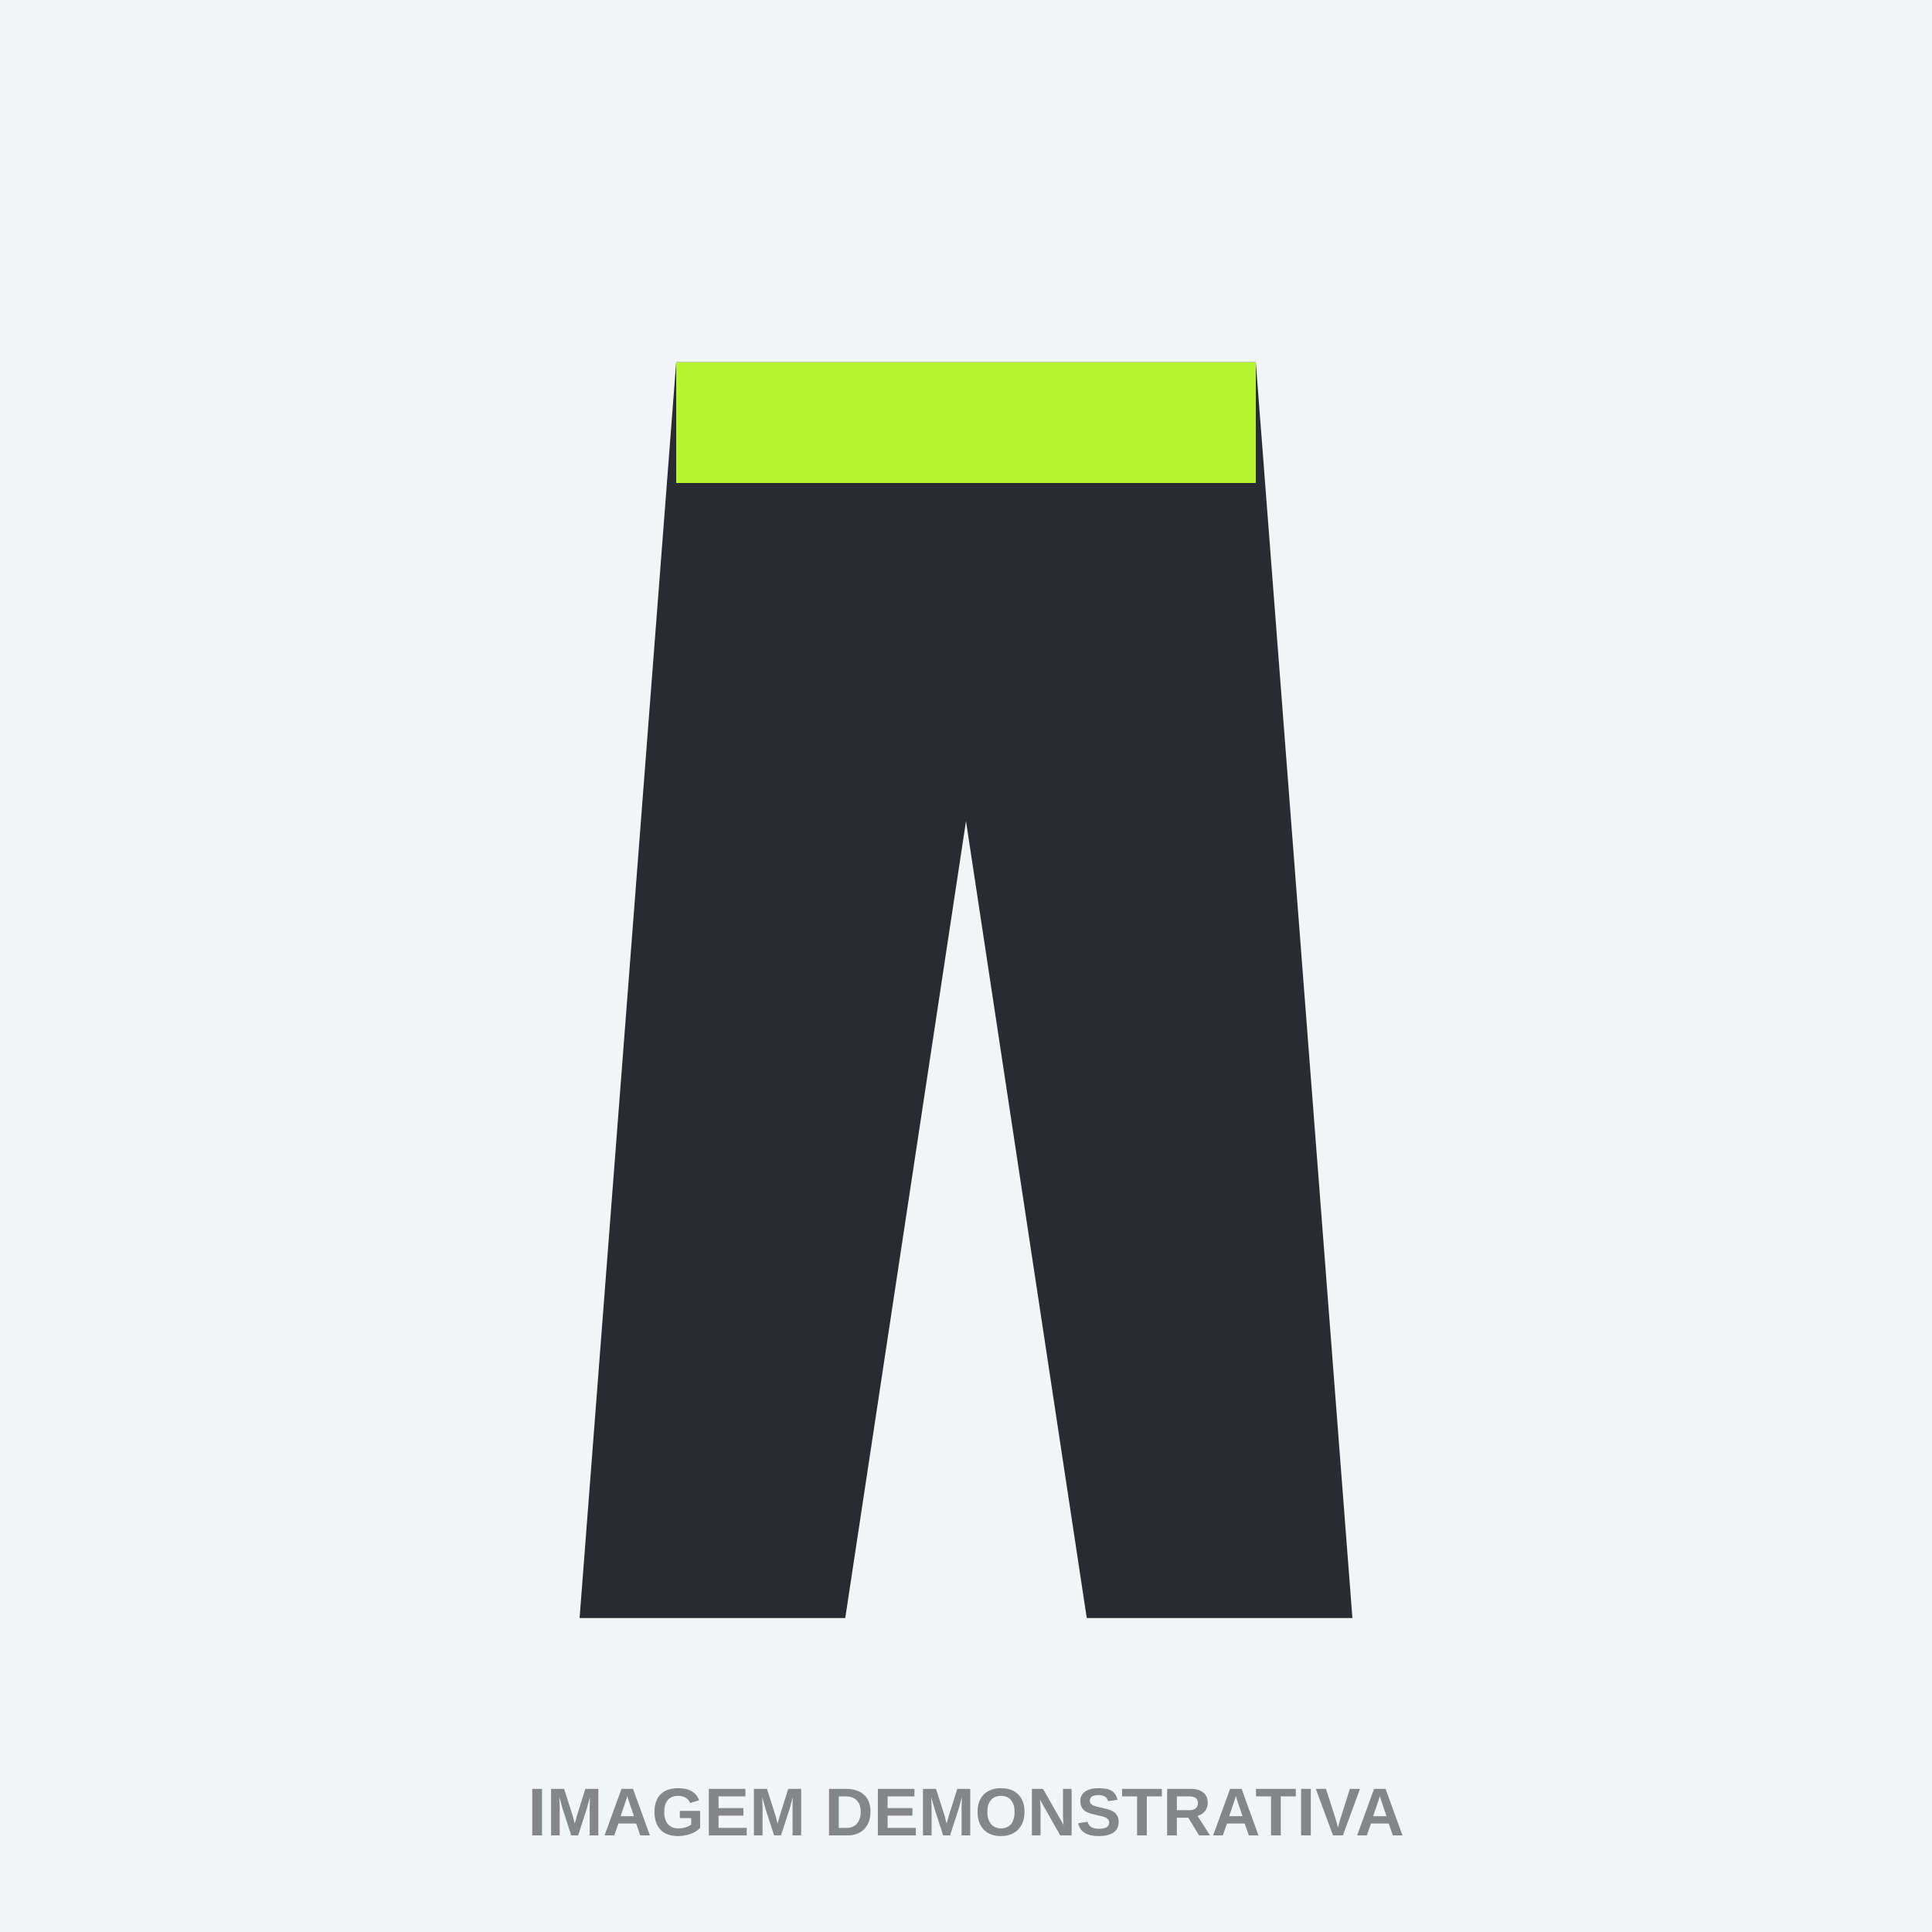
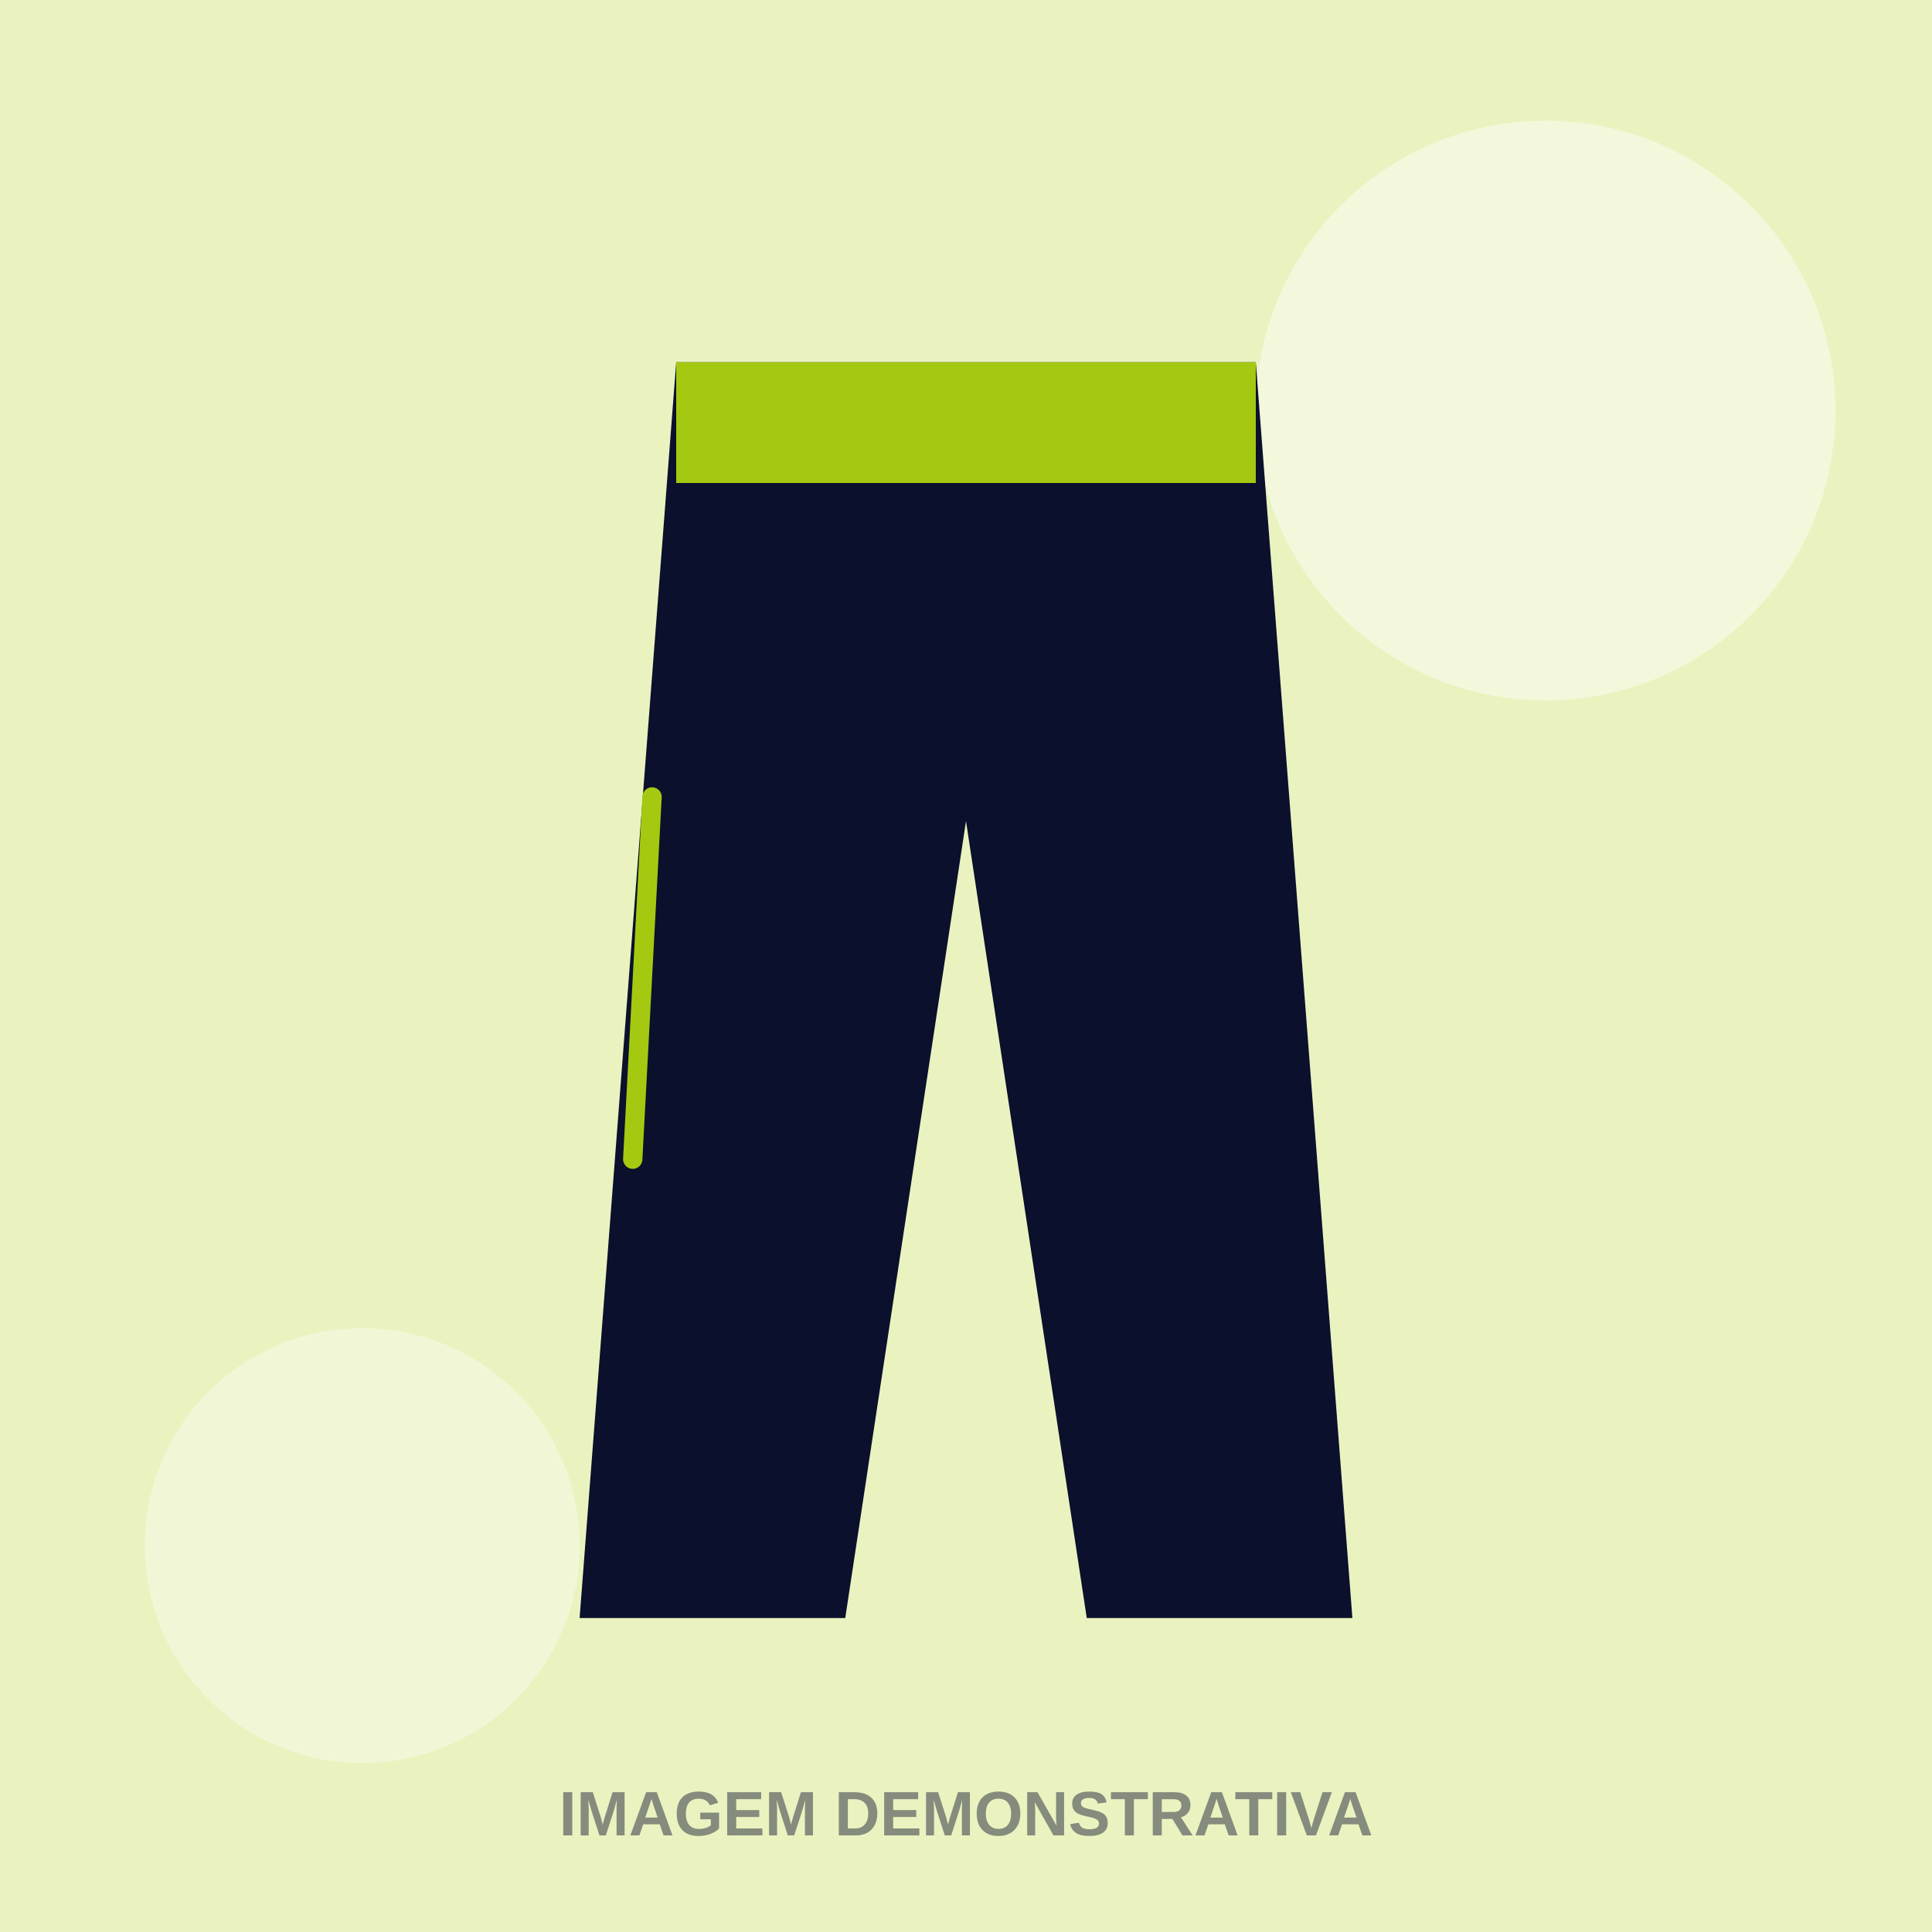
<svg xmlns="http://www.w3.org/2000/svg" viewBox="0 0 800 800" role="img">
-   <rect width="800" height="800" fill="#F3F4F6" />
-   <path d="M280 150h240l40 520h-110l-50-330-50 330H240z" fill="#282B32" />
-   <path d="M280 150h240v50H280z" fill="#B8F531" />
-   <text x="400" y="760" text-anchor="middle" font-family="Arial" font-size="28" font-weight="700" fill="#282B32" opacity=".55">IMAGEM DEMONSTRATIVA</text>
+   <rect width="800" height="800" fill="#EAF3C0" />
+   <circle cx="640" cy="170" r="120" fill="#fff" opacity=".45" />
+   <circle cx="150" cy="640" r="90" fill="#fff" opacity=".35" />
+   <path d="M280 150h240l40 520h-110l-50-330-50 330H240z" fill="#0B102D" />
+   <path d="M280 150h240v50H280z" fill="#A5C910" />
+   <path d="M270 330l-8 150" stroke="#A5C910" stroke-width="8" stroke-linecap="round" />
+   <text x="400" y="760" text-anchor="middle" font-family="Arial" font-size="26" font-weight="700" fill="#0B102D" opacity=".45">IMAGEM DEMONSTRATIVA</text>
</svg>
